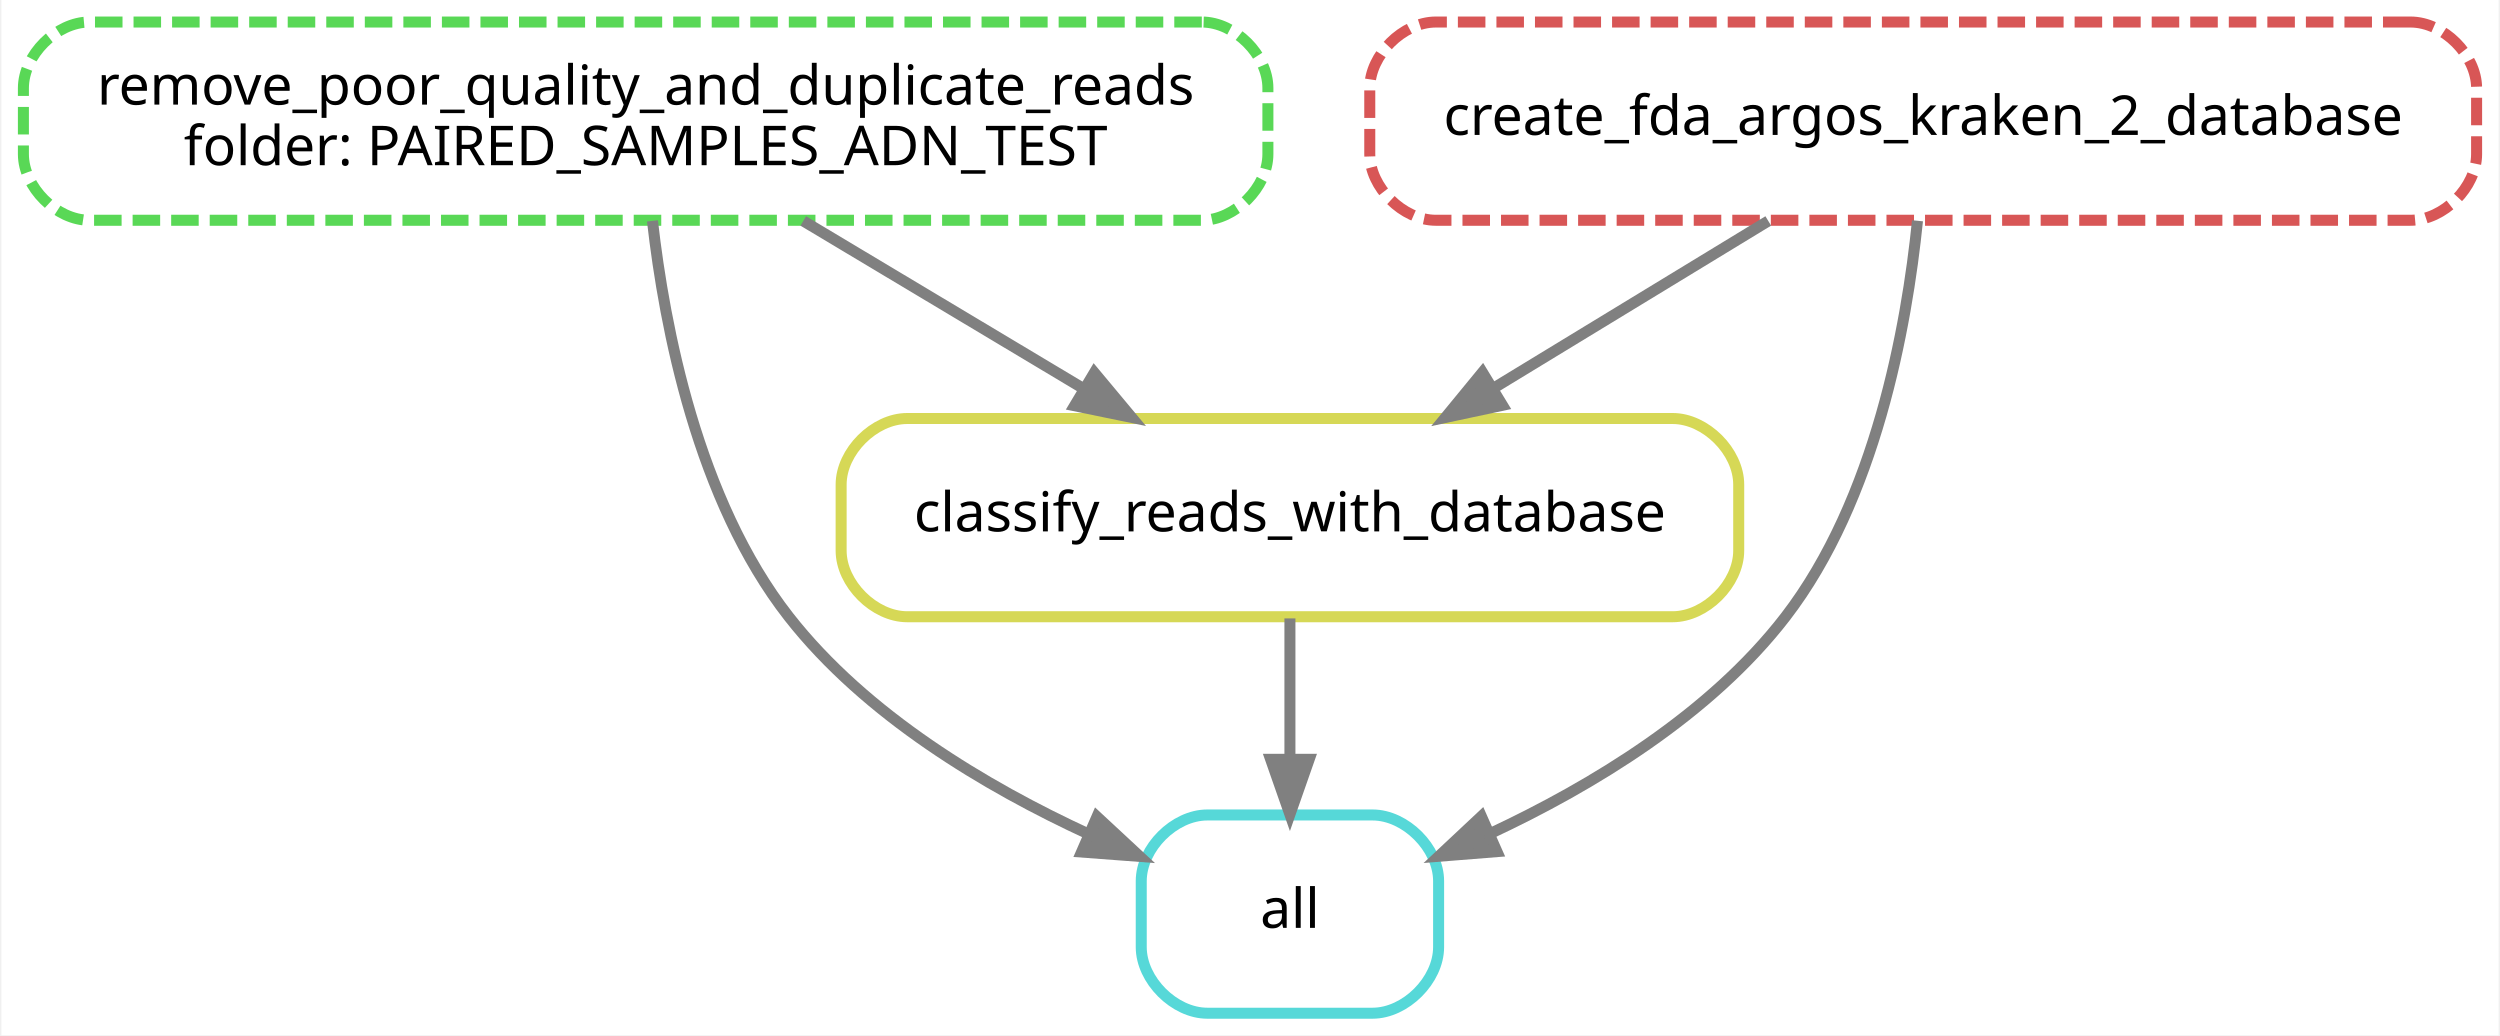
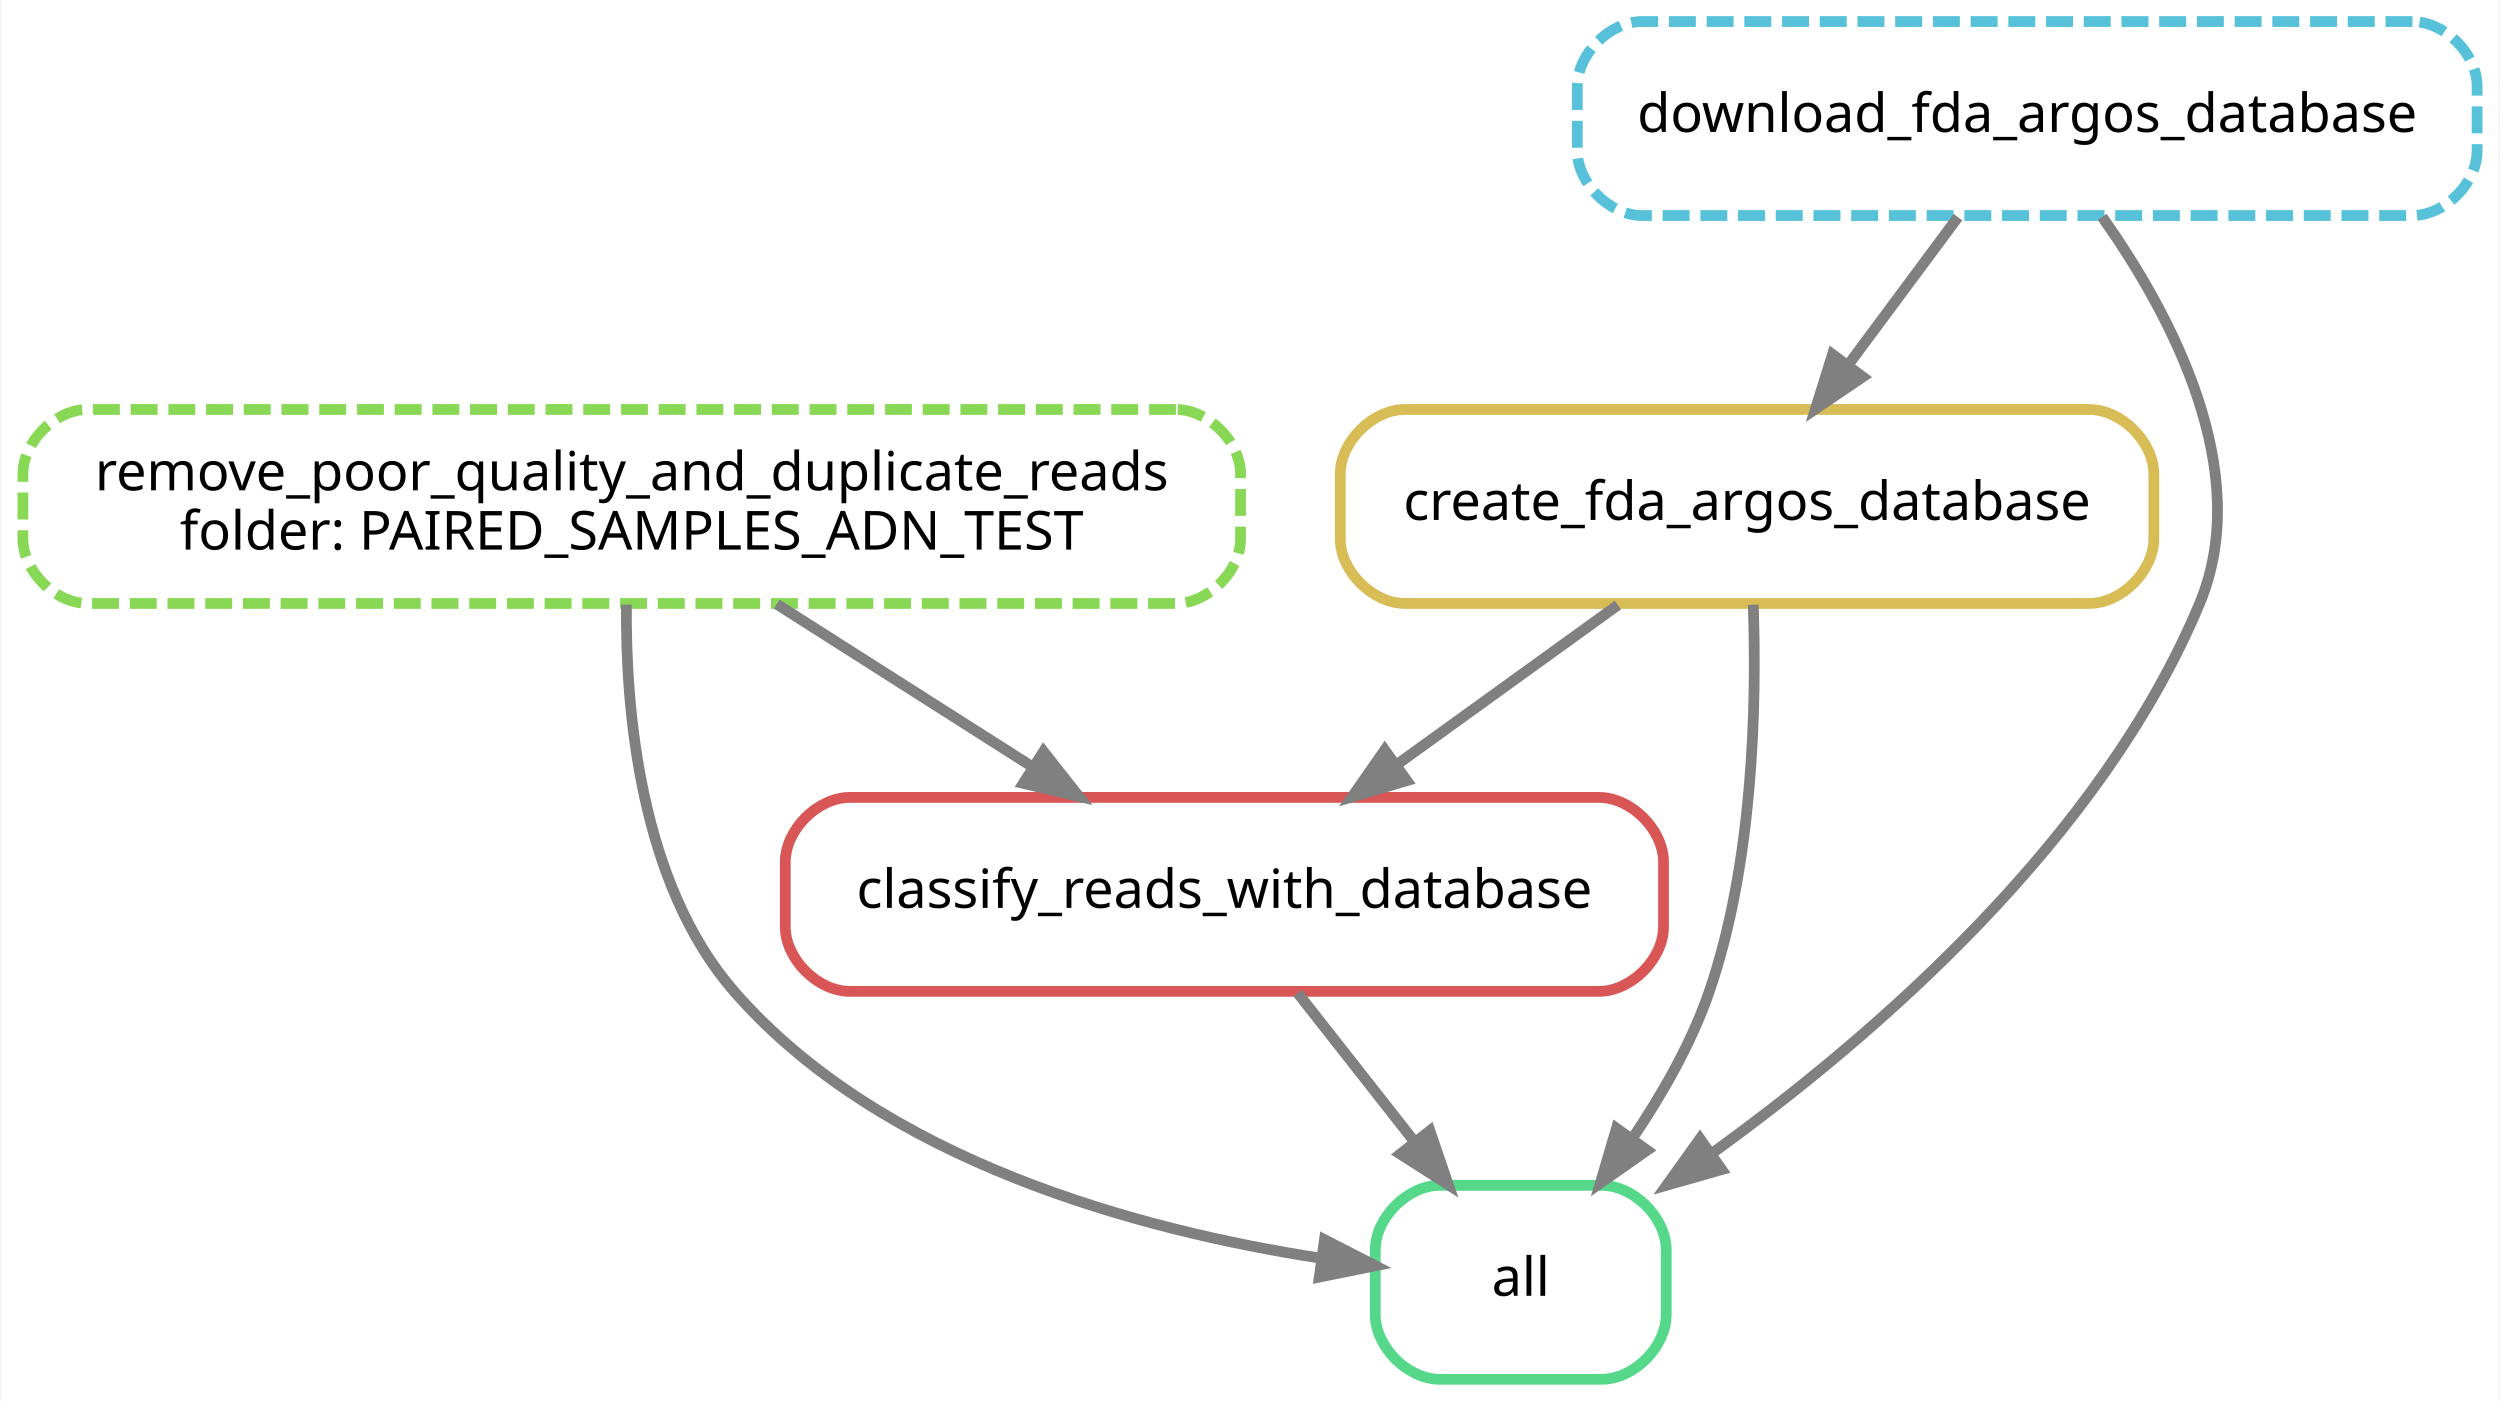
- <svg xmlns="http://www.w3.org/2000/svg" width="454pt" height="188pt" viewBox="0.00 0.00 453.50 188.00">
-   <g id="graph0" class="graph" transform="scale(1 1) rotate(0) translate(4 184)">
-     <polygon fill="white" stroke="none" points="-4,4 -4,-184 449.5,-184 449.5,4 -4,4" />
+ <svg xmlns="http://www.w3.org/2000/svg" width="464pt" height="260pt" viewBox="0.00 0.00 463.50 260.00">
+   <g id="graph0" class="graph" transform="scale(1 1) rotate(0) translate(4 256)">
+     <polygon fill="white" stroke="none" points="-4,4 -4,-256 459.5,-256 459.5,4 -4,4" />
    <g id="node1" class="node">
-       <path fill="none" stroke="#56d8d8" stroke-width="2" d="M245,-36C245,-36 215,-36 215,-36 209,-36 203,-30 203,-24 203,-24 203,-12 203,-12 203,-6 209,-0 215,-0 215,-0 245,-0 245,-0 251,-0 257,-6 257,-12 257,-12 257,-24 257,-24 257,-30 251,-36 245,-36" />
-       <text text-anchor="middle" x="230" y="-15.5" font-family="sans" font-size="10.00">all</text>
+       <path fill="none" stroke="#56d88a" stroke-width="2" d="M293,-36C293,-36 263,-36 263,-36 257,-36 251,-30 251,-24 251,-24 251,-12 251,-12 251,-6 257,-0 263,-0 263,-0 293,-0 293,-0 299,-0 305,-6 305,-12 305,-12 305,-24 305,-24 305,-30 299,-36 293,-36" />
+       <text text-anchor="middle" x="278" y="-15.5" font-family="sans" font-size="10.00">all</text>
    </g>
    <g id="node2" class="node">
-       <path fill="none" stroke="#59d856" stroke-width="2" stroke-dasharray="5,2" d="M214,-180C214,-180 12,-180 12,-180 6,-180 0,-174 0,-168 0,-168 0,-156 0,-156 0,-150 6,-144 12,-144 12,-144 214,-144 214,-144 220,-144 226,-150 226,-156 226,-156 226,-168 226,-168 226,-174 220,-180 214,-180" />
+       <path fill="none" stroke="#88d856" stroke-width="2" stroke-dasharray="5,2" d="M214,-180C214,-180 12,-180 12,-180 6,-180 0,-174 0,-168 0,-168 0,-156 0,-156 0,-150 6,-144 12,-144 12,-144 214,-144 214,-144 220,-144 226,-150 226,-156 226,-156 226,-168 226,-168 226,-174 220,-180 214,-180" />
      <text text-anchor="middle" x="113" y="-165" font-family="sans" font-size="10.00">remove_poor_quality_and_duplicate_reads</text>
      <text text-anchor="middle" x="113" y="-154" font-family="sans" font-size="10.00">folder: PAIRED_SAMPLES_ADN_TEST</text>
    </g>
    <g id="edge1" class="edge">
-       <path fill="none" stroke="grey" stroke-width="2" d="M114.237,-143.886C116.419,-124.597 122.437,-93.174 139,-72 152.973,-54.137 174.77,-41.142 193.528,-32.49" />
-       <polygon fill="grey" stroke="grey" stroke-width="2" points="194.96,-35.684 202.723,-28.475 192.158,-29.269 194.96,-35.684" />
+       <path fill="none" stroke="grey" stroke-width="2" d="M112.013,-143.776C111.833,-124.091 114.569,-92.017 132,-72 159.484,-40.438 207.306,-27.665 240.704,-22.5" />
+       <polygon fill="grey" stroke="grey" stroke-width="2" points="241.57,-25.914 250.996,-21.076 240.611,-18.98 241.57,-25.914" />
+     </g>
+     <g id="node5" class="node">
+       <path fill="none" stroke="#d85656" stroke-width="2" d="M292.5,-108C292.5,-108 153.5,-108 153.5,-108 147.5,-108 141.5,-102 141.5,-96 141.5,-96 141.5,-84 141.5,-84 141.5,-78 147.5,-72 153.5,-72 153.5,-72 292.5,-72 292.5,-72 298.5,-72 304.5,-78 304.5,-84 304.5,-84 304.5,-96 304.5,-96 304.5,-102 298.5,-108 292.5,-108" />
+       <text text-anchor="middle" x="223" y="-87.5" font-family="sans" font-size="10.00">classify_reads_with_database</text>
+     </g>
+     <g id="edge6" class="edge">
+       <path fill="none" stroke="grey" stroke-width="2" d="M139.909,-143.876C154.158,-134.808 171.846,-123.552 187.236,-113.759" />
+       <polygon fill="grey" stroke="grey" stroke-width="2" points="189.43,-116.511 195.988,-108.19 185.672,-110.606 189.43,-116.511" />
    </g>
    <g id="node3" class="node">
-       <path fill="none" stroke="#d6d856" stroke-width="2" d="M299.5,-108C299.5,-108 160.5,-108 160.5,-108 154.5,-108 148.5,-102 148.5,-96 148.5,-96 148.5,-84 148.5,-84 148.5,-78 154.5,-72 160.5,-72 160.5,-72 299.5,-72 299.5,-72 305.5,-72 311.5,-78 311.5,-84 311.5,-84 311.5,-96 311.5,-96 311.5,-102 305.5,-108 299.5,-108" />
-       <text text-anchor="middle" x="230" y="-87.5" font-family="sans" font-size="10.00">classify_reads_with_database</text>
+       <path fill="none" stroke="#56c1d8" stroke-width="2" stroke-dasharray="5,2" d="M443.5,-252C443.5,-252 300.5,-252 300.5,-252 294.5,-252 288.5,-246 288.5,-240 288.5,-240 288.5,-228 288.5,-228 288.5,-222 294.5,-216 300.5,-216 300.5,-216 443.5,-216 443.5,-216 449.5,-216 455.5,-222 455.5,-228 455.5,-228 455.5,-240 455.5,-240 455.5,-246 449.5,-252 443.5,-252" />
+       <text text-anchor="middle" x="372" y="-231.5" font-family="sans" font-size="10.00">download_fda_argos_database</text>
+     </g>
+     <g id="edge2" class="edge">
+       <path fill="none" stroke="grey" stroke-width="2" d="M385.912,-215.745C398.697,-197.673 414.228,-168.555 404,-144 385.751,-100.19 343.853,-63.85 313.367,-41.849" />
+       <polygon fill="grey" stroke="grey" stroke-width="2" points="315.292,-38.923 305.1,-36.029 311.263,-44.647 315.292,-38.923" />
+     </g>
+     <g id="node4" class="node">
+       <path fill="none" stroke="#d8bc56" stroke-width="2" d="M383.5,-180C383.5,-180 256.5,-180 256.5,-180 250.5,-180 244.5,-174 244.5,-168 244.5,-168 244.5,-156 244.5,-156 244.5,-150 250.5,-144 256.5,-144 256.5,-144 383.5,-144 383.5,-144 389.5,-144 395.5,-150 395.5,-156 395.5,-156 395.5,-168 395.5,-168 395.5,-174 389.5,-180 383.5,-180" />
+       <text text-anchor="middle" x="320" y="-159.5" font-family="sans" font-size="10.00">create_fda_argos_database</text>
+     </g>
+     <g id="edge5" class="edge">
+       <path fill="none" stroke="grey" stroke-width="2" d="M359.146,-215.697C352.975,-207.389 345.463,-197.277 338.676,-188.141" />
+       <polygon fill="grey" stroke="grey" stroke-width="2" points="341.479,-186.045 332.706,-180.104 335.86,-190.219 341.479,-186.045" />
+     </g>
+     <g id="edge3" class="edge">
+       <path fill="none" stroke="grey" stroke-width="2" d="M321.151,-143.756C321.804,-125.44 321.212,-95.892 313,-72 309.701,-62.403 304.251,-52.857 298.623,-44.565" />
+       <polygon fill="grey" stroke="grey" stroke-width="2" points="301.453,-42.506 292.775,-36.428 295.769,-46.591 301.453,-42.506" />
+     </g>
+     <g id="edge7" class="edge">
+       <path fill="none" stroke="grey" stroke-width="2" d="M296.022,-143.697C283.689,-134.796 268.484,-123.823 255.147,-114.199" />
+       <polygon fill="grey" stroke="grey" stroke-width="2" points="256.859,-111.118 246.702,-108.104 252.763,-116.794 256.859,-111.118" />
    </g>
    <g id="edge4" class="edge">
-       <path fill="none" stroke="grey" stroke-width="2" d="M141.621,-143.876C156.919,-134.724 175.943,-123.342 192.418,-113.485" />
-       <polygon fill="grey" stroke="grey" stroke-width="2" points="194.484,-116.327 201.269,-108.19 190.89,-110.32 194.484,-116.327" />
-     </g>
-     <g id="edge2" class="edge">
-       <path fill="none" stroke="grey" stroke-width="2" d="M230,-71.697C230,-63.983 230,-54.712 230,-46.112" />
-       <polygon fill="grey" stroke="grey" stroke-width="2" points="233.5,-46.104 230,-36.104 226.5,-46.104 233.5,-46.104" />
-     </g>
-     <g id="node4" class="node">
-       <path fill="none" stroke="#d85656" stroke-width="2" stroke-dasharray="5,2" d="M433.5,-180C433.5,-180 256.5,-180 256.5,-180 250.5,-180 244.5,-174 244.5,-168 244.5,-168 244.5,-156 244.5,-156 244.5,-150 250.5,-144 256.5,-144 256.5,-144 433.5,-144 433.5,-144 439.5,-144 445.5,-150 445.5,-156 445.5,-156 445.5,-168 445.5,-168 445.5,-174 439.5,-180 433.5,-180" />
-       <text text-anchor="middle" x="345" y="-159.5" font-family="sans" font-size="10.00">create_fda_argos_kraken_2_database</text>
-     </g>
-     <g id="edge3" class="edge">
-       <path fill="none" stroke="grey" stroke-width="2" d="M343.966,-143.909C342.009,-124.64 336.353,-93.236 320,-72 306.339,-54.26 284.919,-41.303 266.402,-32.642" />
-       <polygon fill="grey" stroke="grey" stroke-width="2" points="267.601,-29.346 257.04,-28.502 264.77,-35.748 267.601,-29.346" />
-     </g>
-     <g id="edge5" class="edge">
-       <path fill="none" stroke="grey" stroke-width="2" d="M316.868,-143.876C301.832,-134.724 283.133,-123.342 266.94,-113.485" />
-       <polygon fill="grey" stroke="grey" stroke-width="2" points="268.602,-110.4 258.24,-108.19 264.962,-116.379 268.602,-110.4" />
+       <path fill="none" stroke="grey" stroke-width="2" d="M236.596,-71.697C243.123,-63.389 251.068,-53.277 258.247,-44.141" />
+       <polygon fill="grey" stroke="grey" stroke-width="2" points="261.135,-46.13 264.561,-36.104 255.631,-41.805 261.135,-46.13" />
    </g>
  </g>
</svg>
